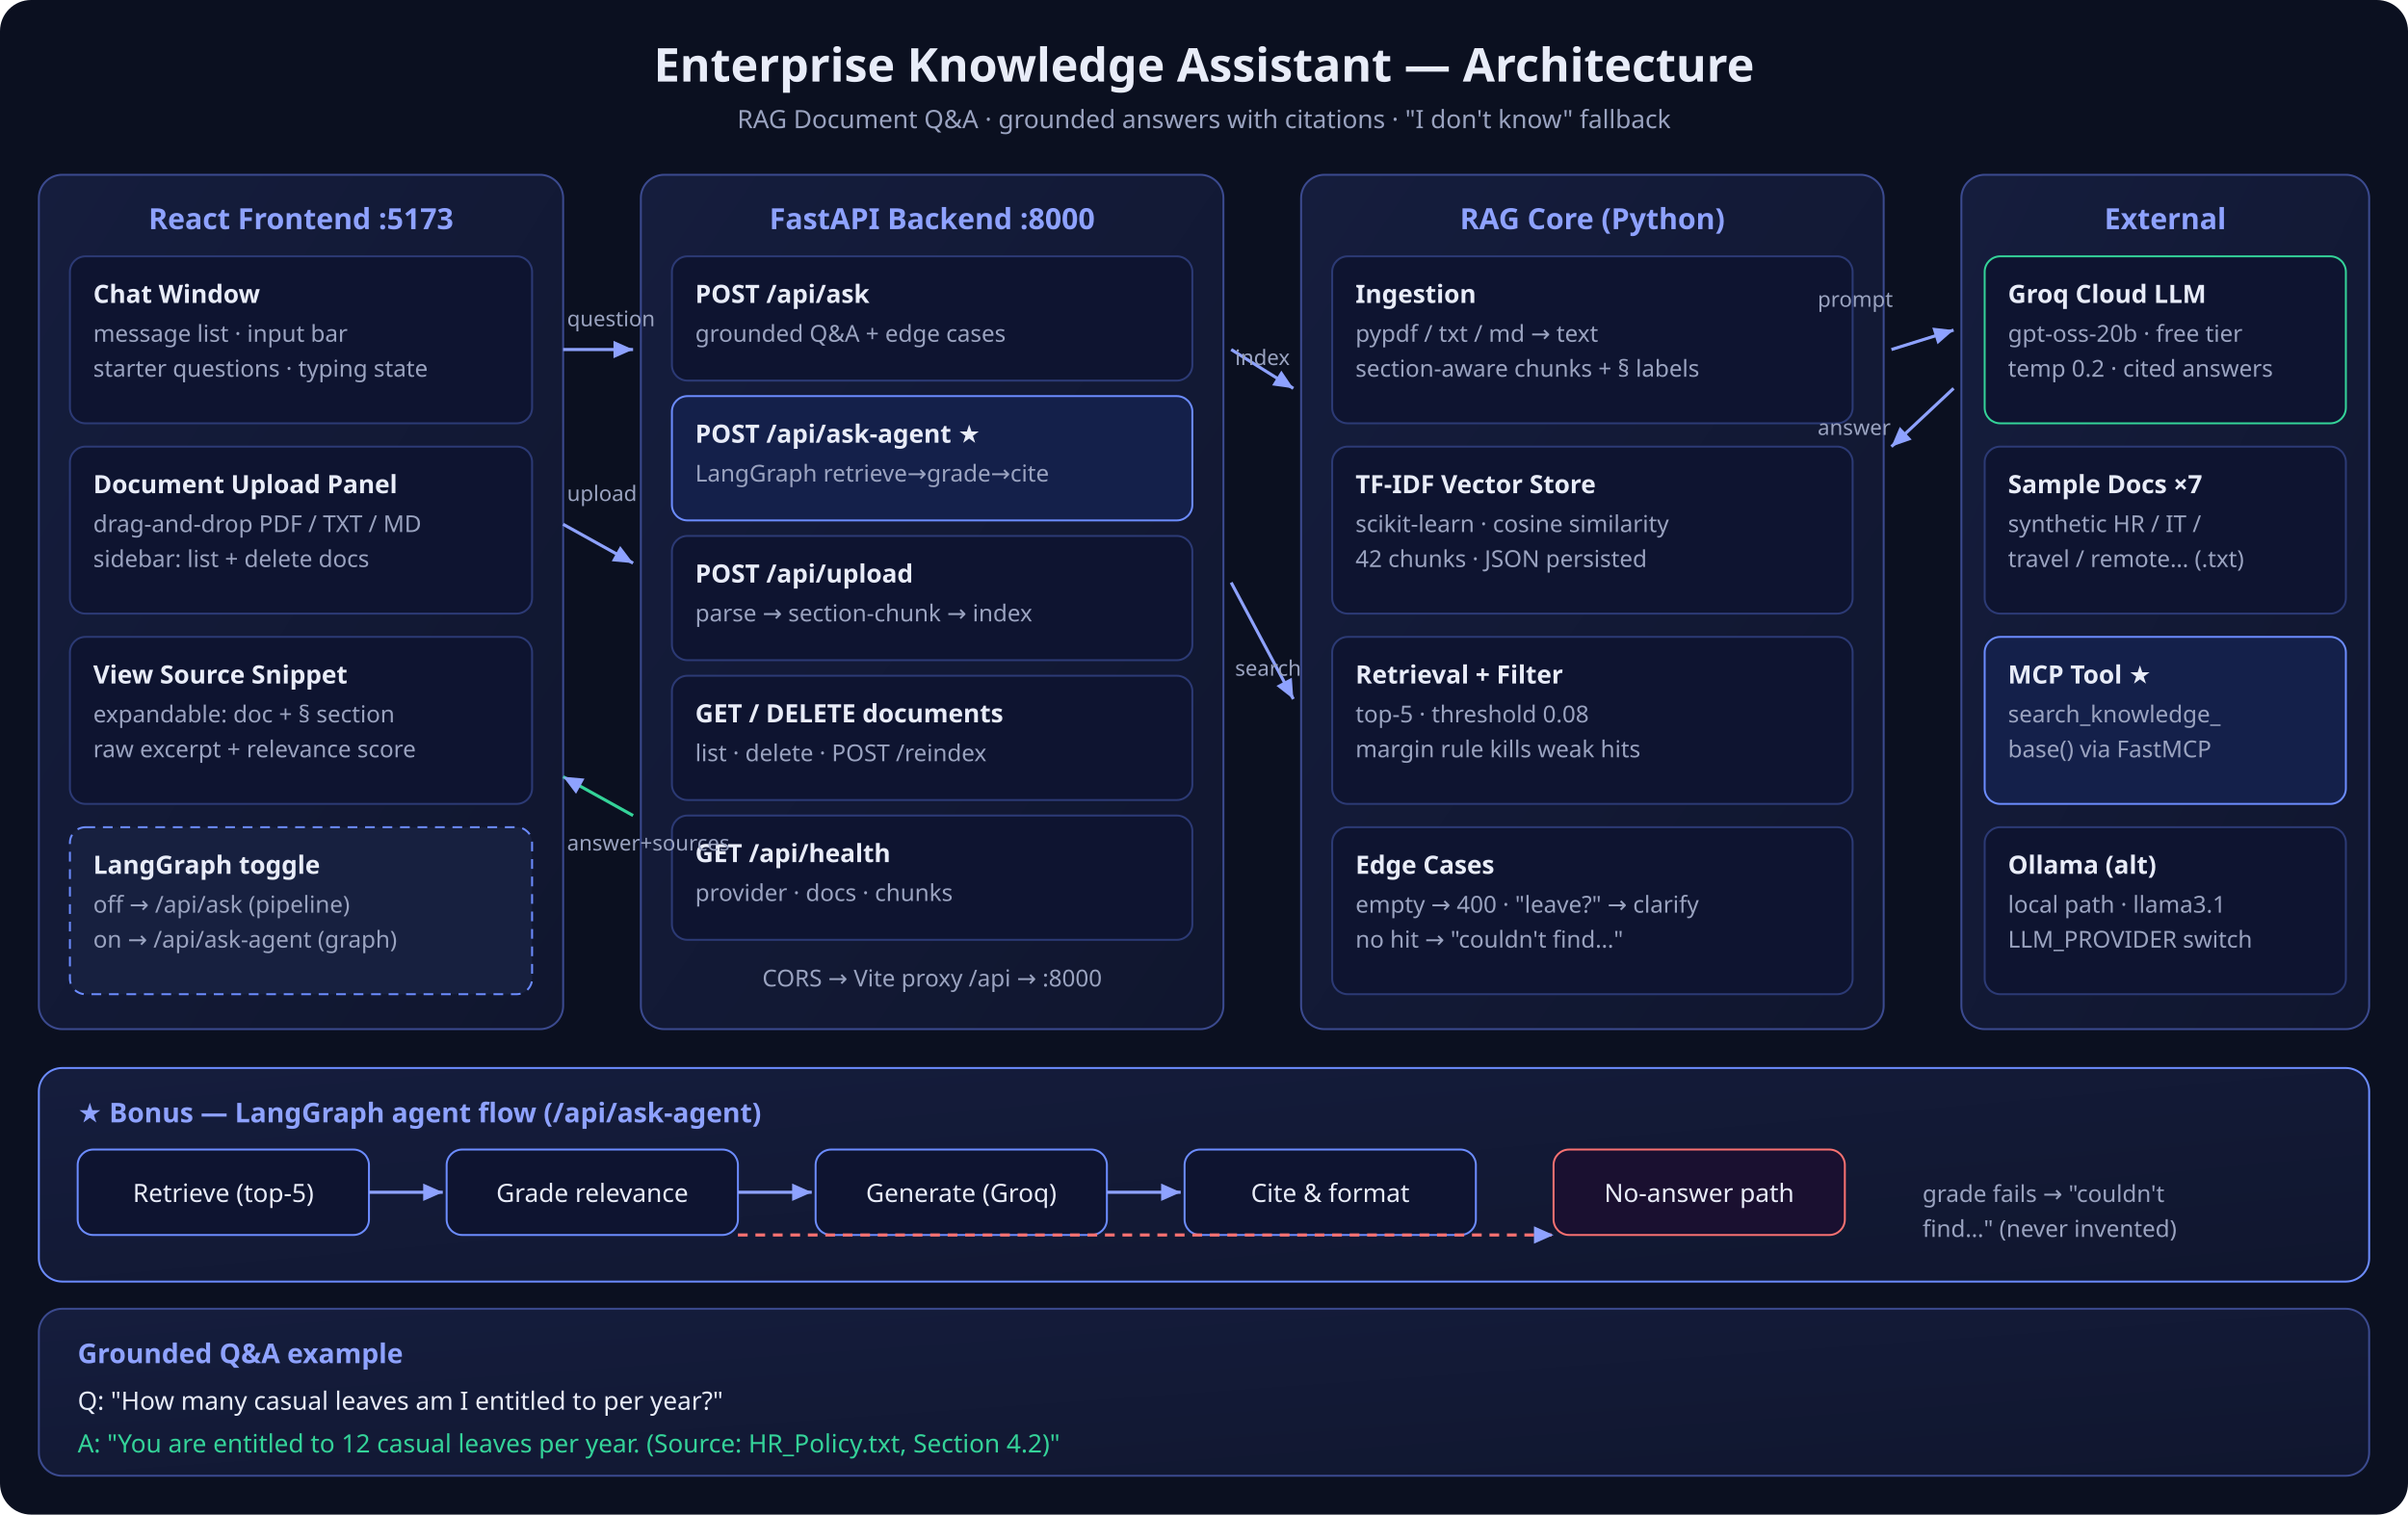
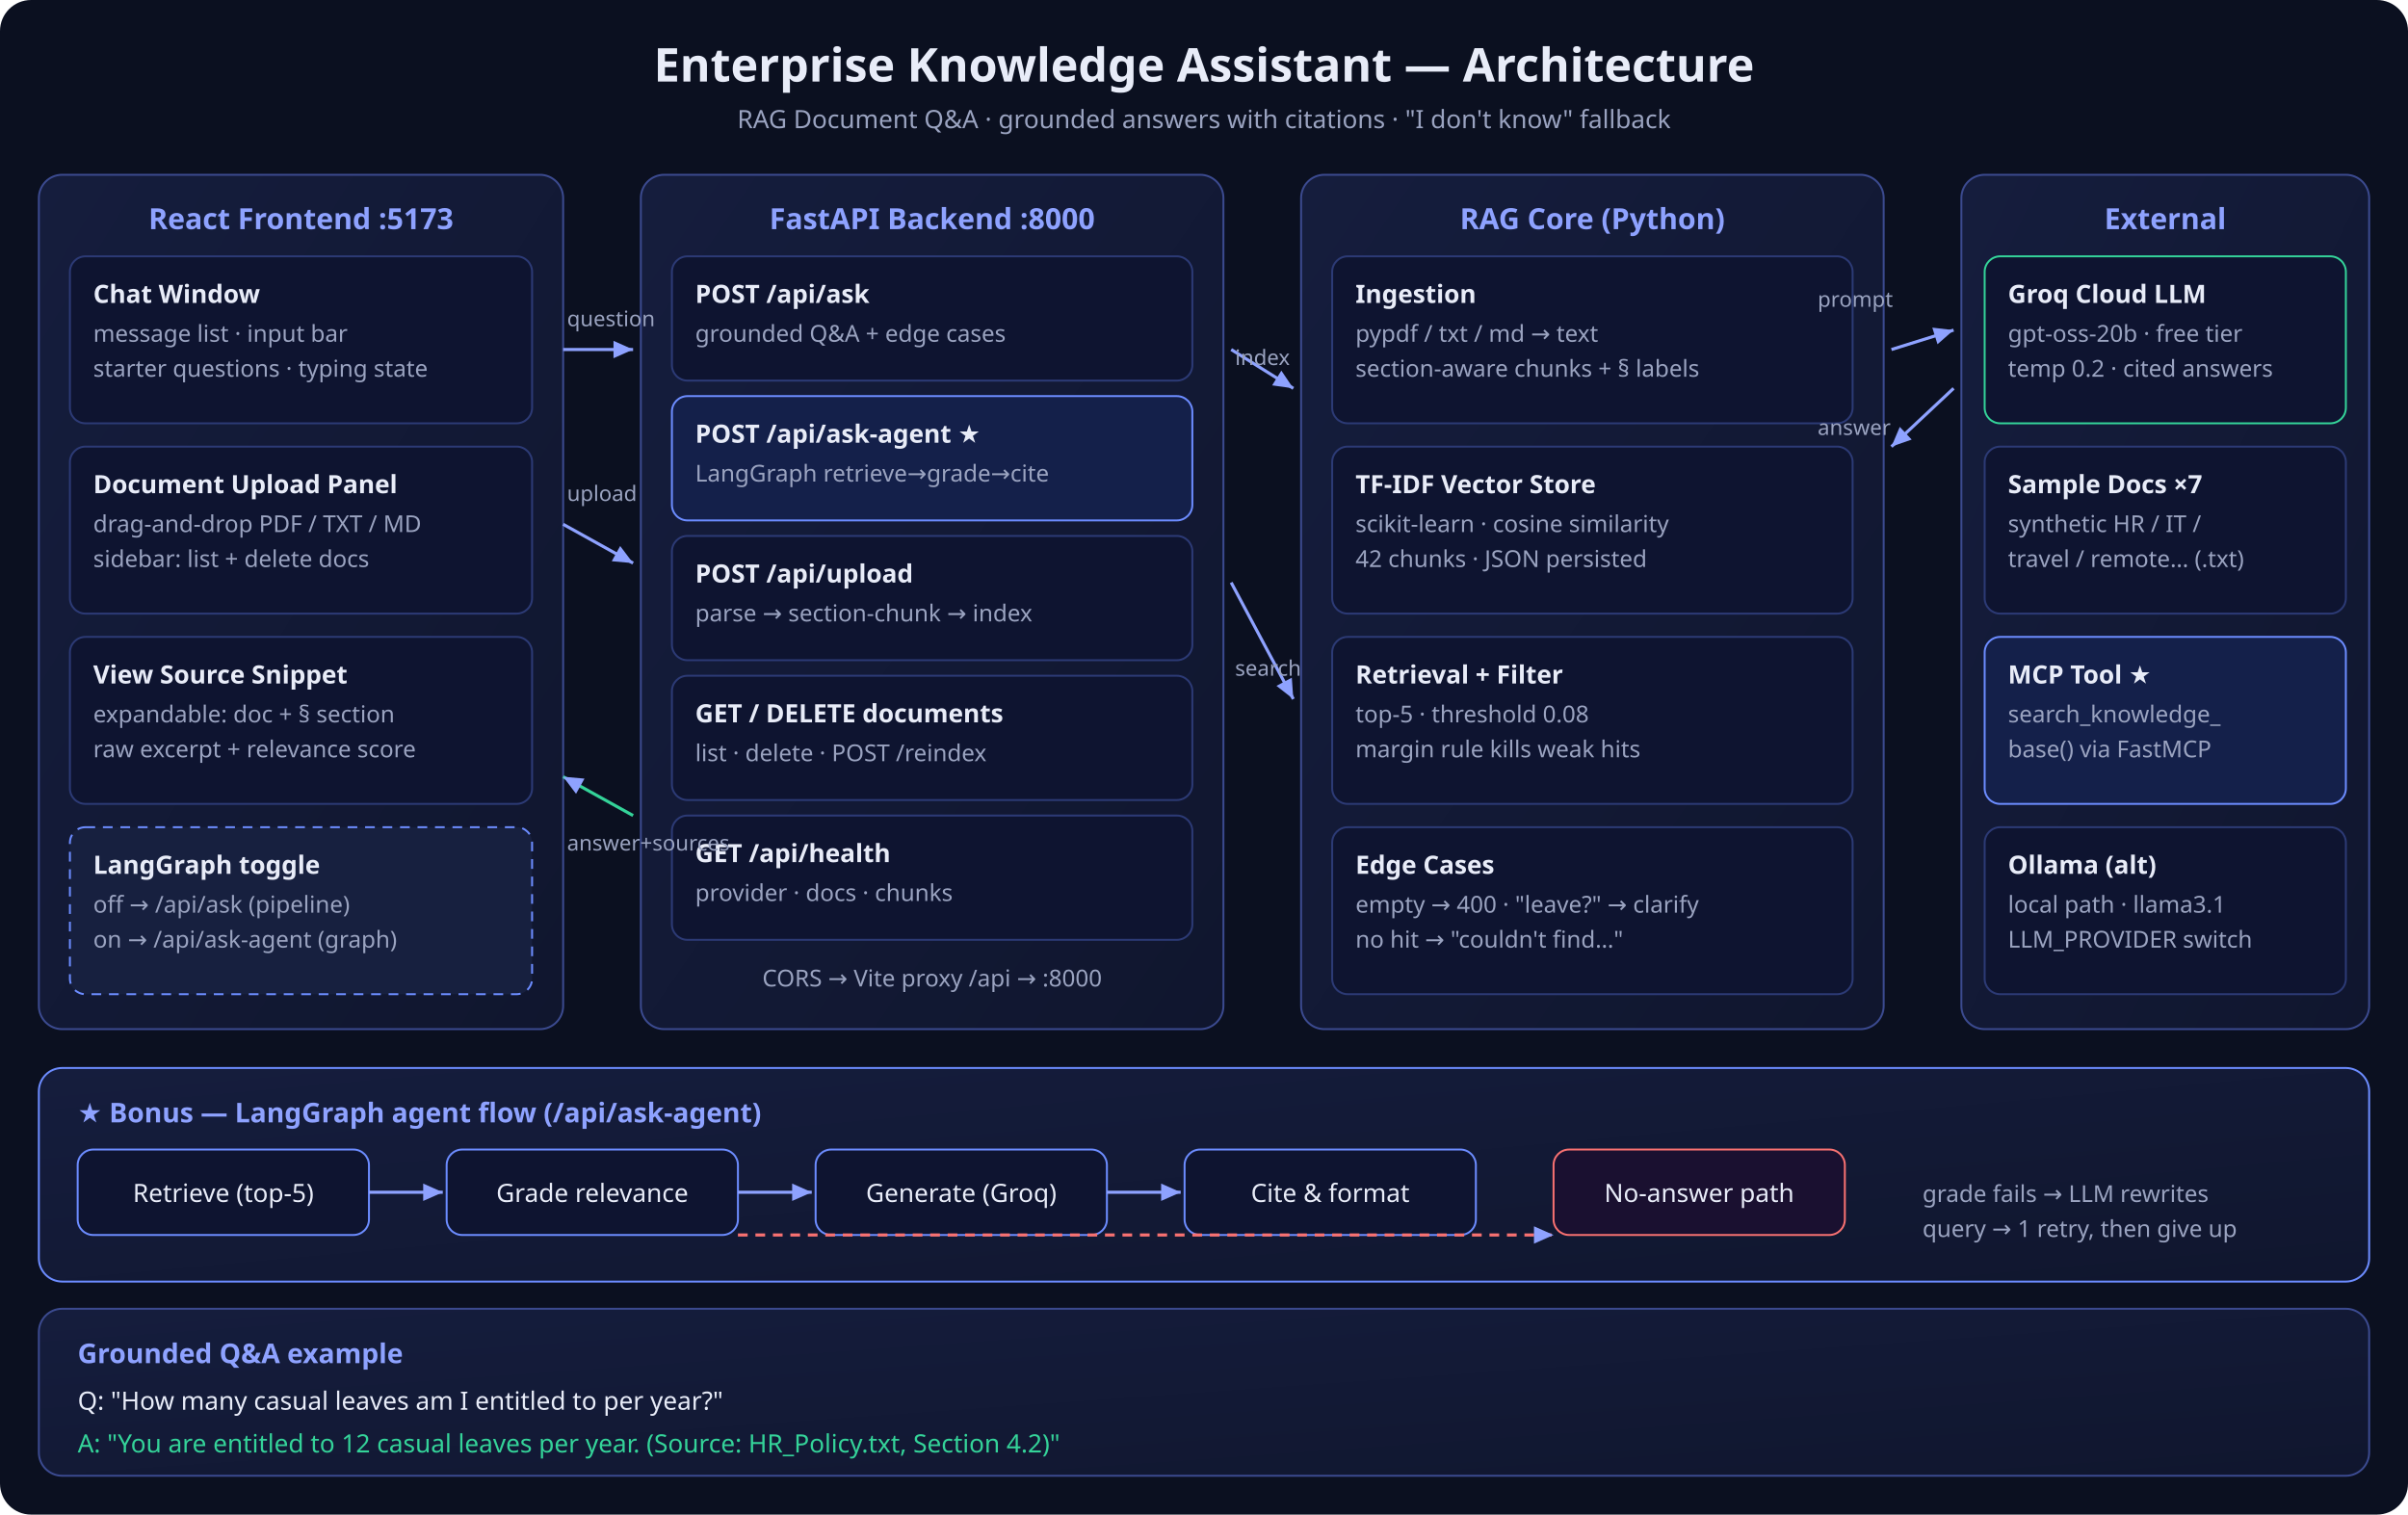
<svg xmlns="http://www.w3.org/2000/svg" width="1240" height="780" viewBox="0 0 1240 780" font-family="Segoe UI, system-ui, sans-serif">
  <defs>
    <marker id="arr" viewBox="0 0 10 10" refX="9" refY="5" markerWidth="7" markerHeight="7" orient="auto-start-reverse">
      <path d="M 0 1 L 9 5 L 0 9 z" fill="#8ea2ff" />
    </marker>
    <linearGradient id="card" x1="0" y1="0" x2="1" y2="1">
      <stop offset="0" stop-color="#151d3d" />
      <stop offset="1" stop-color="#10162e" />
    </linearGradient>
  </defs>
  <rect width="1240" height="780" rx="16" fill="#0b1020" />
  <text x="620" y="42" text-anchor="middle" fill="#e8ecf8" font-size="24" font-weight="600">Enterprise Knowledge Assistant — Architecture</text>
  <text x="620" y="66" text-anchor="middle" fill="#9aa3c0" font-size="13">RAG Document Q&amp;A · grounded answers with citations · "I don't know" fallback</text>
  <g>
    <rect x="20" y="90" width="270" height="440" rx="12" fill="url(#card)" stroke="#3b4a8f" />
    <text x="155" y="118" text-anchor="middle" fill="#8ea2ff" font-size="15" font-weight="600">React Frontend :5173</text>
    <rect x="36" y="132" width="238" height="86" rx="8" fill="#0e1430" stroke="#2c3a75" />
    <text x="48" y="156" fill="#e8ecf8" font-size="13" font-weight="600">Chat Window</text>
    <text x="48" y="176" fill="#9aa3c0" font-size="12">message list · input bar</text>
    <text x="48" y="194" fill="#9aa3c0" font-size="12">starter questions · typing state</text>
    <rect x="36" y="230" width="238" height="86" rx="8" fill="#0e1430" stroke="#2c3a75" />
    <text x="48" y="254" fill="#e8ecf8" font-size="13" font-weight="600">Document Upload Panel</text>
    <text x="48" y="274" fill="#9aa3c0" font-size="12">drag-and-drop PDF / TXT / MD</text>
    <text x="48" y="292" fill="#9aa3c0" font-size="12">sidebar: list + delete docs</text>
    <rect x="36" y="328" width="238" height="86" rx="8" fill="#0e1430" stroke="#2c3a75" />
    <text x="48" y="352" fill="#e8ecf8" font-size="13" font-weight="600">View Source Snippet</text>
    <text x="48" y="372" fill="#9aa3c0" font-size="12">expandable: doc + § section</text>
    <text x="48" y="390" fill="#9aa3c0" font-size="12">raw excerpt + relevance score</text>
    <rect x="36" y="426" width="238" height="86" rx="8" fill="#17203f" stroke="#6c8cff" stroke-dasharray="5 4" />
    <text x="48" y="450" fill="#e8ecf8" font-size="13" font-weight="600">LangGraph toggle</text>
    <text x="48" y="470" fill="#9aa3c0" font-size="12">off → /api/ask (pipeline)</text>
    <text x="48" y="488" fill="#9aa3c0" font-size="12">on → /api/ask-agent (graph)</text>
  </g>
  <g>
    <rect x="330" y="90" width="300" height="440" rx="12" fill="url(#card)" stroke="#3b4a8f" />
    <text x="480" y="118" text-anchor="middle" fill="#8ea2ff" font-size="15" font-weight="600">FastAPI Backend :8000</text>
    <rect x="346" y="132" width="268" height="64" rx="8" fill="#0e1430" stroke="#2c3a75" />
    <text x="358" y="156" fill="#e8ecf8" font-size="13" font-weight="600">POST /api/ask</text>
    <text x="358" y="176" fill="#9aa3c0" font-size="12">grounded Q&amp;A + edge cases</text>
    <rect x="346" y="204" width="268" height="64" rx="8" fill="#14204a" stroke="#6c8cff" />
    <text x="358" y="228" fill="#e8ecf8" font-size="13" font-weight="600">POST /api/ask-agent ★</text>
    <text x="358" y="248" fill="#9aa3c0" font-size="12">LangGraph retrieve→grade→cite</text>
    <rect x="346" y="276" width="268" height="64" rx="8" fill="#0e1430" stroke="#2c3a75" />
    <text x="358" y="300" fill="#e8ecf8" font-size="13" font-weight="600">POST /api/upload</text>
    <text x="358" y="320" fill="#9aa3c0" font-size="12">parse → section-chunk → index</text>
    <rect x="346" y="348" width="268" height="64" rx="8" fill="#0e1430" stroke="#2c3a75" />
    <text x="358" y="372" fill="#e8ecf8" font-size="13" font-weight="600">GET / DELETE documents</text>
    <text x="358" y="392" fill="#9aa3c0" font-size="12">list · delete · POST /reindex</text>
    <rect x="346" y="420" width="268" height="64" rx="8" fill="#0e1430" stroke="#2c3a75" />
    <text x="358" y="444" fill="#e8ecf8" font-size="13" font-weight="600">GET /api/health</text>
    <text x="358" y="464" fill="#9aa3c0" font-size="12">provider · docs · chunks</text>
    <text x="480" y="508" text-anchor="middle" fill="#9aa3c0" font-size="12">CORS → Vite proxy /api → :8000</text>
  </g>
  <g>
    <rect x="670" y="90" width="300" height="440" rx="12" fill="url(#card)" stroke="#3b4a8f" />
    <text x="820" y="118" text-anchor="middle" fill="#8ea2ff" font-size="15" font-weight="600">RAG Core (Python)</text>
    <rect x="686" y="132" width="268" height="86" rx="8" fill="#0e1430" stroke="#2c3a75" />
    <text x="698" y="156" fill="#e8ecf8" font-size="13" font-weight="600">Ingestion</text>
    <text x="698" y="176" fill="#9aa3c0" font-size="12">pypdf / txt / md → text</text>
    <text x="698" y="194" fill="#9aa3c0" font-size="12">section-aware chunks + § labels</text>
    <rect x="686" y="230" width="268" height="86" rx="8" fill="#0e1430" stroke="#2c3a75" />
    <text x="698" y="254" fill="#e8ecf8" font-size="13" font-weight="600">TF-IDF Vector Store</text>
    <text x="698" y="274" fill="#9aa3c0" font-size="12">scikit-learn · cosine similarity</text>
    <text x="698" y="292" fill="#9aa3c0" font-size="12">42 chunks · JSON persisted</text>
    <rect x="686" y="328" width="268" height="86" rx="8" fill="#0e1430" stroke="#2c3a75" />
    <text x="698" y="352" fill="#e8ecf8" font-size="13" font-weight="600">Retrieval + Filter</text>
    <text x="698" y="372" fill="#9aa3c0" font-size="12">top-5 · threshold 0.08</text>
    <text x="698" y="390" fill="#9aa3c0" font-size="12">margin rule kills weak hits</text>
    <rect x="686" y="426" width="268" height="86" rx="8" fill="#0e1430" stroke="#2c3a75" />
    <text x="698" y="450" fill="#e8ecf8" font-size="13" font-weight="600">Edge Cases</text>
    <text x="698" y="470" fill="#9aa3c0" font-size="12">empty → 400 · "leave?" → clarify</text>
    <text x="698" y="488" fill="#9aa3c0" font-size="12">no hit → "couldn't find…"</text>
  </g>
  <g>
    <rect x="1010" y="90" width="210" height="440" rx="12" fill="url(#card)" stroke="#3b4a8f" />
    <text x="1115" y="118" text-anchor="middle" fill="#8ea2ff" font-size="15" font-weight="600">External</text>
    <rect x="1022" y="132" width="186" height="86" rx="8" fill="#0e1430" stroke="#34d399" />
    <text x="1034" y="156" fill="#e8ecf8" font-size="13" font-weight="600">Groq Cloud LLM</text>
    <text x="1034" y="176" fill="#9aa3c0" font-size="12">gpt-oss-20b · free tier</text>
    <text x="1034" y="194" fill="#9aa3c0" font-size="12">temp 0.2 · cited answers</text>
    <rect x="1022" y="230" width="186" height="86" rx="8" fill="#0e1430" stroke="#2c3a75" />
    <text x="1034" y="254" fill="#e8ecf8" font-size="13" font-weight="600">Sample Docs ×7</text>
    <text x="1034" y="274" fill="#9aa3c0" font-size="12">synthetic HR / IT /</text>
    <text x="1034" y="292" fill="#9aa3c0" font-size="12">travel / remote… (.txt)</text>
    <rect x="1022" y="328" width="186" height="86" rx="8" fill="#14204a" stroke="#6c8cff" />
    <text x="1034" y="352" fill="#e8ecf8" font-size="13" font-weight="600">MCP Tool ★</text>
    <text x="1034" y="372" fill="#9aa3c0" font-size="12">search_knowledge_</text>
    <text x="1034" y="390" fill="#9aa3c0" font-size="12">base() via FastMCP</text>
    <rect x="1022" y="426" width="186" height="86" rx="8" fill="#0e1430" stroke="#2c3a75" />
    <text x="1034" y="450" fill="#e8ecf8" font-size="13" font-weight="600">Ollama (alt)</text>
    <text x="1034" y="470" fill="#9aa3c0" font-size="12">local path · llama3.1</text>
    <text x="1034" y="488" fill="#9aa3c0" font-size="12">LLM_PROVIDER switch</text>
  </g>
  <g stroke="#8ea2ff" stroke-width="1.6" fill="none">
    <line x1="290" y1="180" x2="326" y2="180" marker-end="url(#arr)" />
    <line x1="290" y1="270" x2="326" y2="290" marker-end="url(#arr)" />
    <line x1="634" y1="180" x2="666" y2="200" marker-end="url(#arr)" />
    <line x1="634" y1="300" x2="666" y2="360" marker-end="url(#arr)" />
    <line x1="974" y1="180" x2="1006" y2="170" marker-end="url(#arr)" />
    <line x1="1006" y1="200" x2="974" y2="230" marker-end="url(#arr)" />
  </g>
  <g fill="#9aa3c0" font-size="11">
    <text x="292" y="168">question</text>
    <text x="292" y="258">upload</text>
    <text x="636" y="188">index</text>
    <text x="636" y="348">search</text>
    <text x="936" y="158">prompt</text>
    <text x="936" y="224">answer</text>
  </g>
  <g stroke="#8ea2ff" stroke-width="1.6" fill="none">
    <line x1="480" y1="534" x2="480" y2="180" opacity="0" />
  </g>
  <g stroke="#34d399" stroke-width="1.6" fill="none">
    <line x1="326" y1="420" x2="290" y2="400" marker-end="url(#arr)" />
  </g>
  <text x="292" y="438" fill="#9aa3c0" font-size="11">answer+sources</text>
  <g>
    <rect x="20" y="550" width="1200" height="110" rx="12" fill="url(#card)" stroke="#6c8cff" />
    <text x="40" y="578" fill="#8ea2ff" font-size="14" font-weight="600">★ Bonus — LangGraph agent flow (/api/ask-agent)</text>
    <g font-size="13">
      <rect x="40" y="592" width="150" height="44" rx="8" fill="#0e1430" stroke="#6c8cff" />
      <text x="115" y="619" text-anchor="middle" fill="#e8ecf8">Retrieve (top-5)</text>
      <rect x="230" y="592" width="150" height="44" rx="8" fill="#0e1430" stroke="#6c8cff" />
      <text x="305" y="619" text-anchor="middle" fill="#e8ecf8">Grade relevance</text>
      <rect x="420" y="592" width="150" height="44" rx="8" fill="#0e1430" stroke="#6c8cff" />
      <text x="495" y="619" text-anchor="middle" fill="#e8ecf8">Generate (Groq)</text>
      <rect x="610" y="592" width="150" height="44" rx="8" fill="#0e1430" stroke="#6c8cff" />
      <text x="685" y="619" text-anchor="middle" fill="#e8ecf8">Cite &amp; format</text>
      <rect x="800" y="592" width="150" height="44" rx="8" fill="#1a1030" stroke="#f87171" />
      <text x="875" y="619" text-anchor="middle" fill="#e8ecf8">No-answer path</text>
    </g>
    <g stroke="#8ea2ff" stroke-width="1.6">
      <line x1="190" y1="614" x2="228" y2="614" marker-end="url(#arr)" />
      <line x1="380" y1="614" x2="418" y2="614" marker-end="url(#arr)" />
      <line x1="570" y1="614" x2="608" y2="614" marker-end="url(#arr)" />
    </g>
    <g stroke="#f87171" stroke-width="1.6">
      <line x1="380" y1="636" x2="800" y2="636" marker-end="url(#arr)" stroke-dasharray="5 4" />
    </g>
-     <text x="990" y="619" fill="#9aa3c0" font-size="12">grade fails → "couldn't</text>
-     <text x="990" y="637" fill="#9aa3c0" font-size="12">find…" (never invented)</text>
+     <text x="990" y="619" fill="#9aa3c0" font-size="12">grade fails → LLM rewrites</text>
+     <text x="990" y="637" fill="#9aa3c0" font-size="12">query → 1 retry, then give up</text>
  </g>
  <g>
    <rect x="20" y="674" width="1200" height="86" rx="12" fill="url(#card)" stroke="#3b4a8f" />
    <text x="40" y="702" fill="#8ea2ff" font-size="14" font-weight="600">Grounded Q&amp;A example</text>
    <text x="40" y="726" fill="#e8ecf8" font-size="13">Q: "How many casual leaves am I entitled to per year?"</text>
    <text x="40" y="748" fill="#34d399" font-size="13">A: "You are entitled to 12 casual leaves per year. (Source: HR_Policy.txt, Section 4.2)"</text>
  </g>
</svg>
